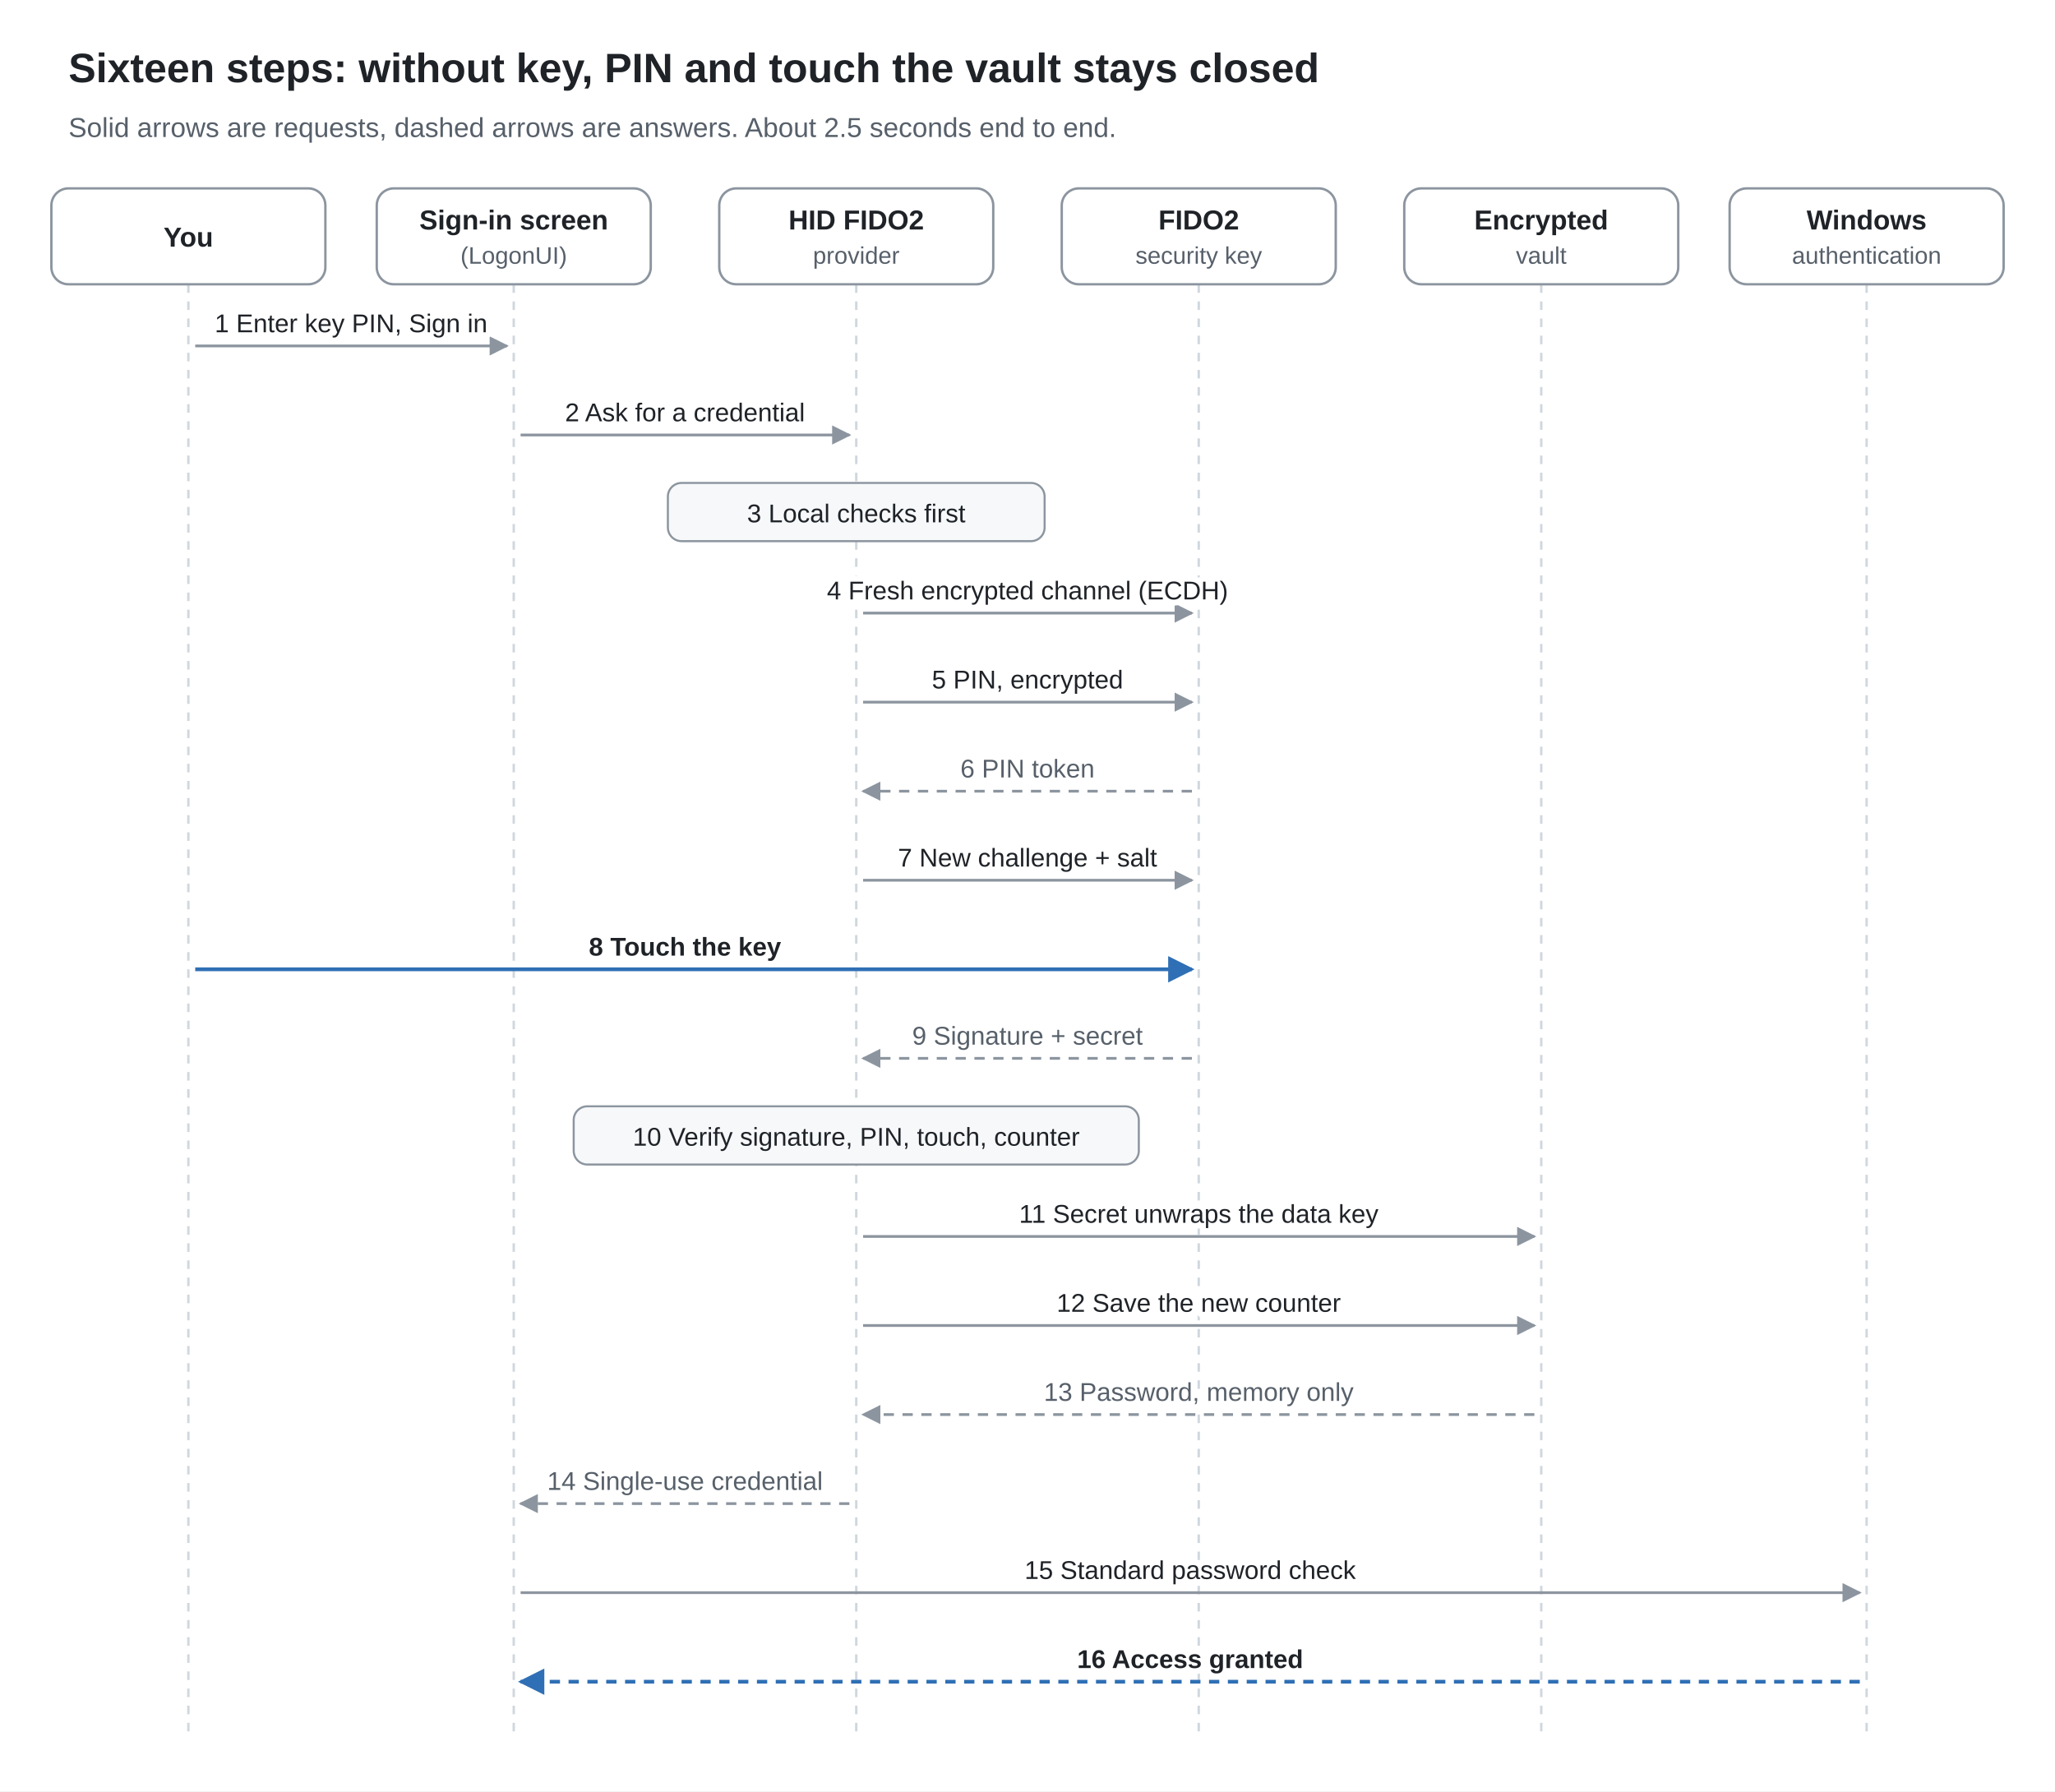
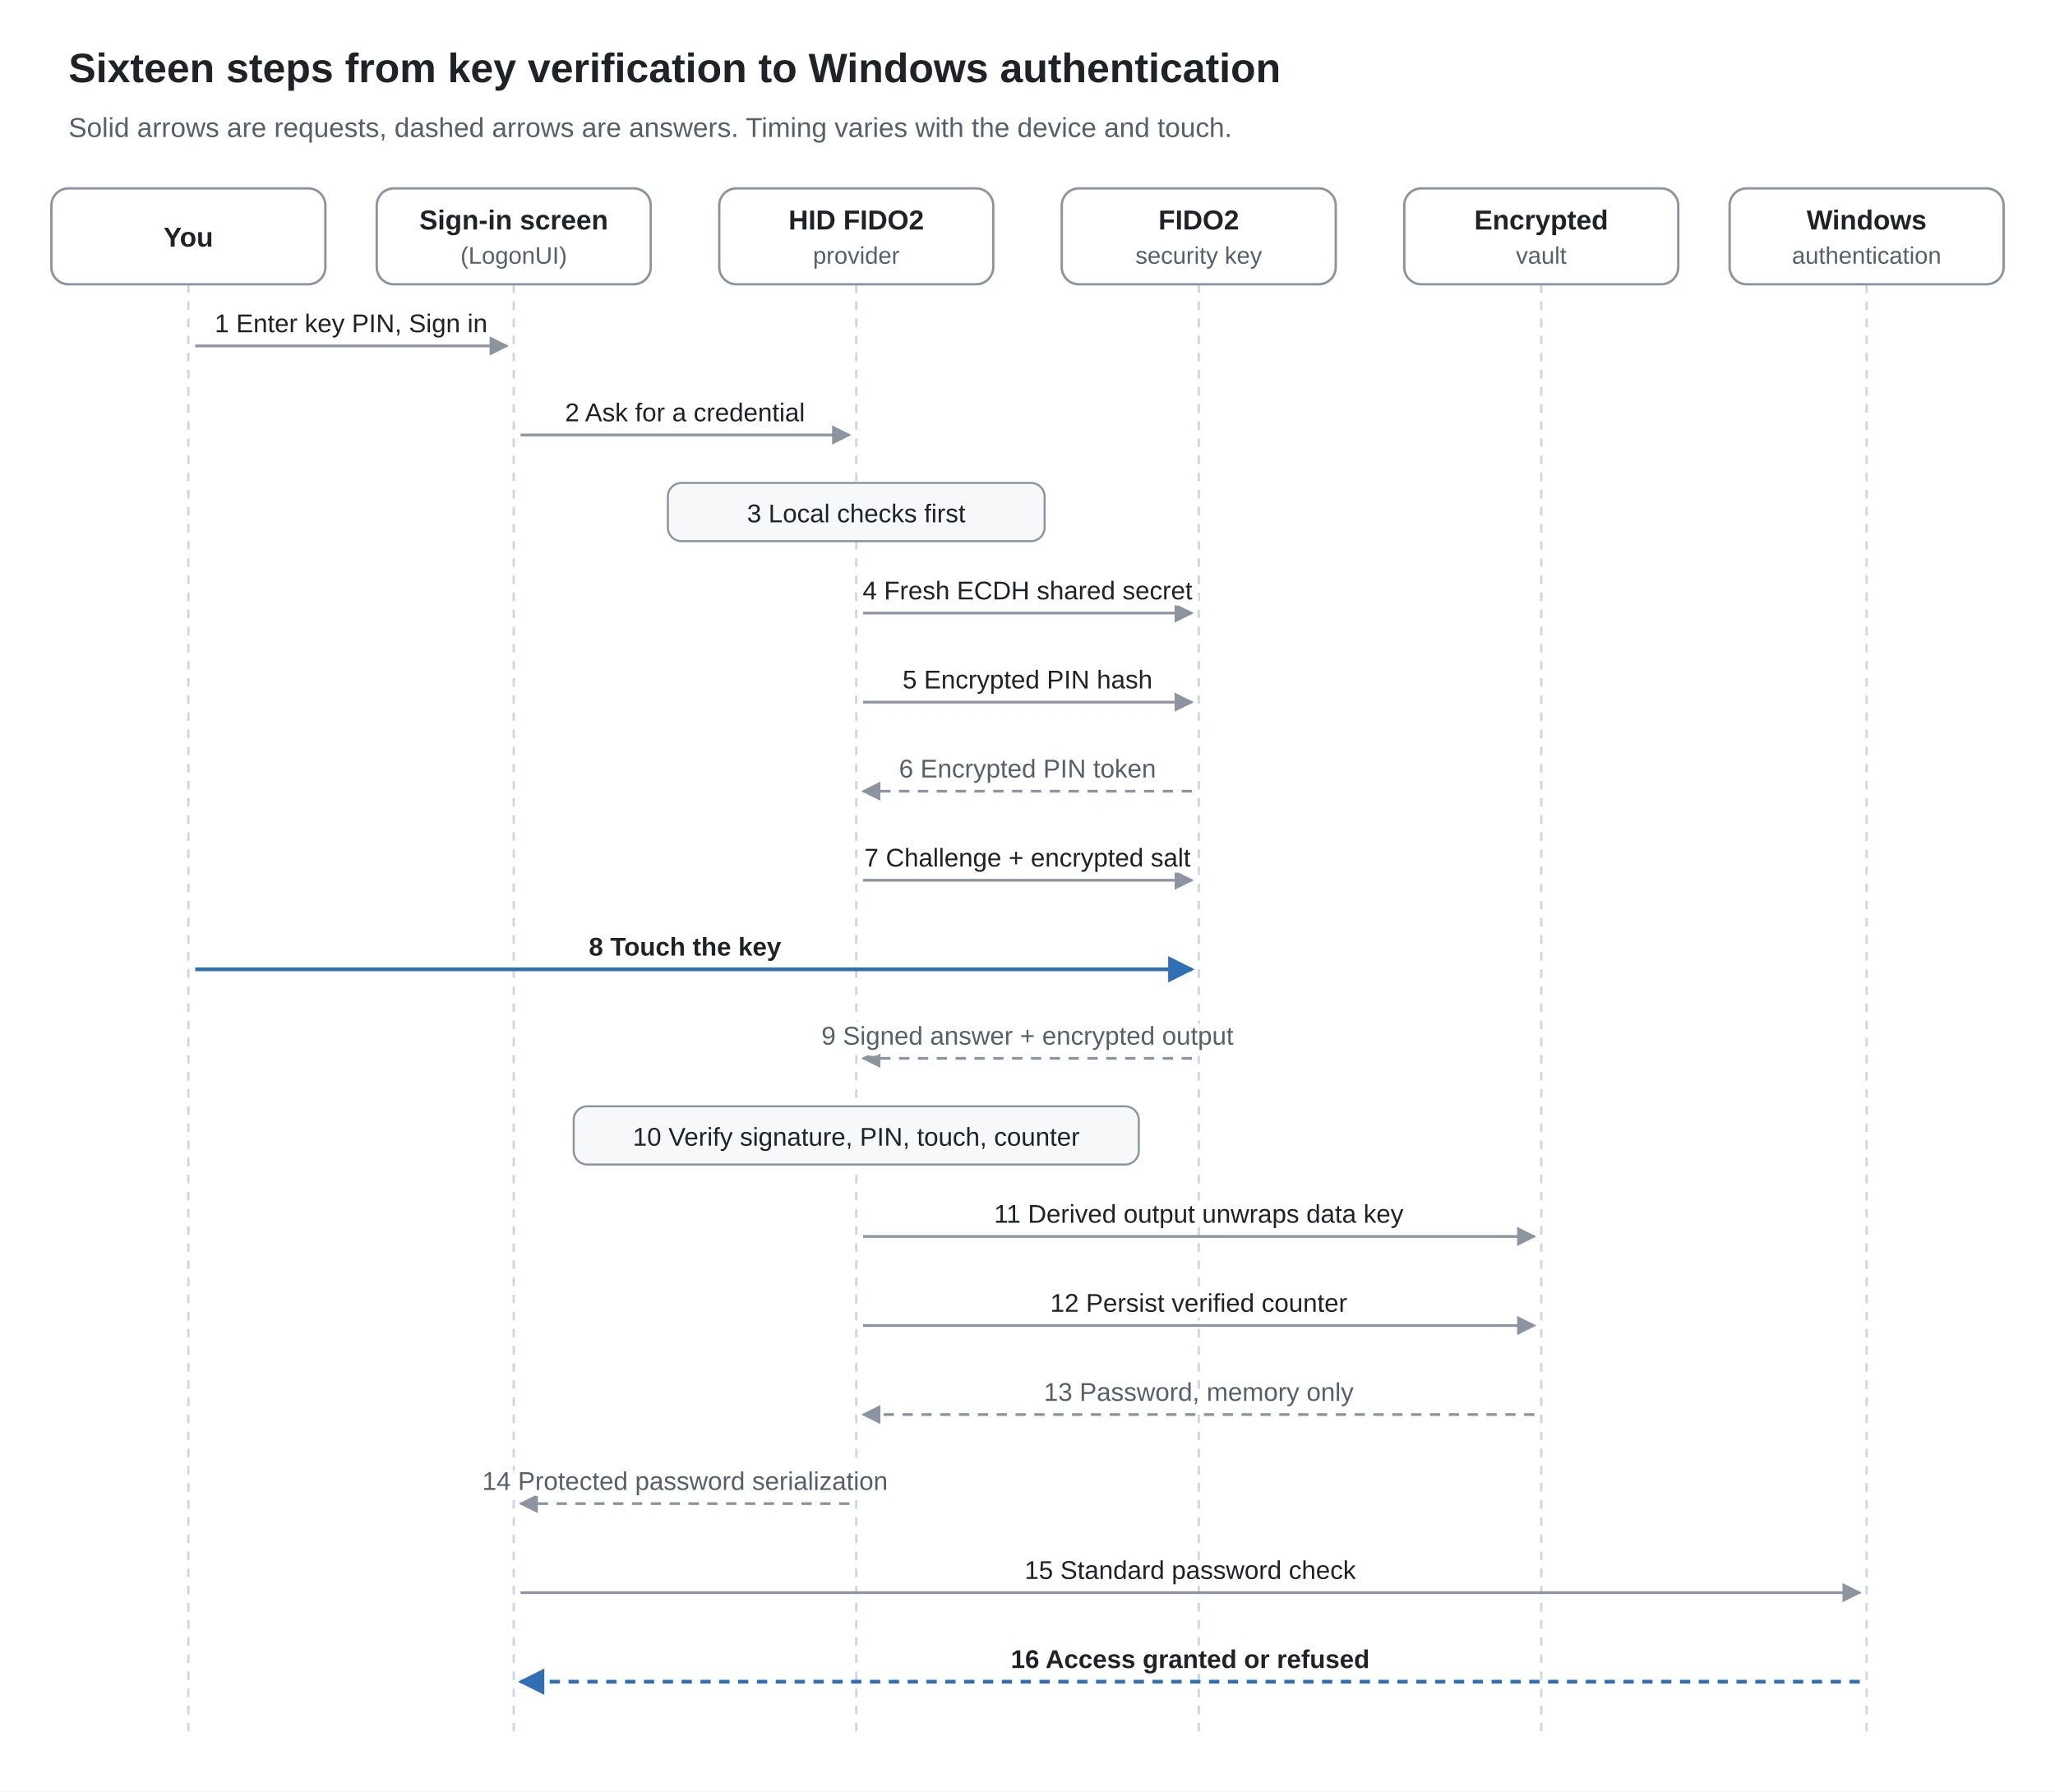
<svg xmlns="http://www.w3.org/2000/svg" width="1200" height="1046" viewBox="0 0 1200 1046" font-family="'Segoe UI', 'Helvetica Neue', Arial, sans-serif">
  <rect width="1200" height="1046" fill="#ffffff" />
  <defs>
    <marker id="a" viewBox="0 0 10 10" refX="9" refY="5" markerWidth="7" markerHeight="7" orient="auto-start-reverse">
      <path d="M0 0L10 5L0 10z" fill="#8c959f" />
    </marker>
    <marker id="b" viewBox="0 0 10 10" refX="9" refY="5" markerWidth="7" markerHeight="7" orient="auto-start-reverse">
      <path d="M0 0L10 5L0 10z" fill="#2f6fb5" />
    </marker>
  </defs>
-   <text x="40" y="48" font-size="24" font-weight="600" fill="#1f2328" text-anchor="start">Sixteen steps: without key, PIN and touch the vault stays closed</text>
-   <text x="40" y="80" font-size="16" font-weight="400" fill="#57606a" text-anchor="start">Solid arrows are requests, dashed arrows are answers. About 2.5 seconds end to end.</text>
+   <text x="40" y="48" font-size="24" font-weight="600" fill="#1f2328" text-anchor="start">Sixteen steps from key verification to Windows authentication</text>
+   <text x="40" y="80" font-size="16" font-weight="400" fill="#57606a" text-anchor="start">Solid arrows are requests, dashed arrows are answers. Timing varies with the device and touch.</text>
  <line x1="110" y1="166" x2="110" y2="1016" stroke="#d0d7de" stroke-width="1.4" stroke-dasharray="5 5" />
  <rect x="30" y="110" width="160" height="56" rx="10" fill="#ffffff" stroke="#8c959f" stroke-width="1.4" />
  <text x="110" y="144" font-size="16" font-weight="600" fill="#1f2328" text-anchor="middle">You</text>
  <line x1="300" y1="166" x2="300" y2="1016" stroke="#d0d7de" stroke-width="1.4" stroke-dasharray="5 5" />
  <rect x="220" y="110" width="160" height="56" rx="10" fill="#ffffff" stroke="#8c959f" stroke-width="1.4" />
  <text x="300" y="134" font-size="16" font-weight="600" fill="#1f2328" text-anchor="middle">Sign-in screen</text>
  <text x="300" y="154" font-size="14" font-weight="400" fill="#57606a" text-anchor="middle">(LogonUI)</text>
  <line x1="500" y1="166" x2="500" y2="1016" stroke="#d0d7de" stroke-width="1.4" stroke-dasharray="5 5" />
  <rect x="420" y="110" width="160" height="56" rx="10" fill="#ffffff" stroke="#8c959f" stroke-width="1.4" />
  <text x="500" y="134" font-size="16" font-weight="600" fill="#1f2328" text-anchor="middle">HID FIDO2</text>
  <text x="500" y="154" font-size="14" font-weight="400" fill="#57606a" text-anchor="middle">provider</text>
  <line x1="700" y1="166" x2="700" y2="1016" stroke="#d0d7de" stroke-width="1.4" stroke-dasharray="5 5" />
  <rect x="620" y="110" width="160" height="56" rx="10" fill="#ffffff" stroke="#8c959f" stroke-width="1.4" />
  <text x="700" y="134" font-size="16" font-weight="600" fill="#1f2328" text-anchor="middle">FIDO2</text>
  <text x="700" y="154" font-size="14" font-weight="400" fill="#57606a" text-anchor="middle">security key</text>
  <line x1="900" y1="166" x2="900" y2="1016" stroke="#d0d7de" stroke-width="1.4" stroke-dasharray="5 5" />
  <rect x="820" y="110" width="160" height="56" rx="10" fill="#ffffff" stroke="#8c959f" stroke-width="1.4" />
  <text x="900" y="134" font-size="16" font-weight="600" fill="#1f2328" text-anchor="middle">Encrypted</text>
  <text x="900" y="154" font-size="14" font-weight="400" fill="#57606a" text-anchor="middle">vault</text>
  <line x1="1090" y1="166" x2="1090" y2="1016" stroke="#d0d7de" stroke-width="1.4" stroke-dasharray="5 5" />
  <rect x="1010" y="110" width="160" height="56" rx="10" fill="#ffffff" stroke="#8c959f" stroke-width="1.4" />
  <text x="1090" y="134" font-size="16" font-weight="600" fill="#1f2328" text-anchor="middle">Windows</text>
  <text x="1090" y="154" font-size="14" font-weight="400" fill="#57606a" text-anchor="middle">authentication</text>
  <path d="M114 202 L296 202" fill="none" stroke="#8c959f" stroke-width="1.6" marker-end="url(#a)" />
  <text x="205.0" y="194" font-size="15" font-weight="400" fill="#1f2328" text-anchor="middle" stroke="#ffffff" stroke-width="7" stroke-linejoin="round" paint-order="stroke">1  Enter key PIN, Sign in</text>
  <path d="M304 254 L496 254" fill="none" stroke="#8c959f" stroke-width="1.6" marker-end="url(#a)" />
  <text x="400.0" y="246" font-size="15" font-weight="400" fill="#1f2328" text-anchor="middle" stroke="#ffffff" stroke-width="7" stroke-linejoin="round" paint-order="stroke">2  Ask for a credential</text>
  <rect x="390.0" y="282" width="220" height="34" rx="8" fill="#f6f8fa" stroke="#8c959f" stroke-width="1.2" />
  <text x="500" y="305" font-size="15" font-weight="400" fill="#1f2328" text-anchor="middle">3  Local checks first</text>
  <path d="M504 358 L696 358" fill="none" stroke="#8c959f" stroke-width="1.6" marker-end="url(#a)" />
-   <text x="600.0" y="350" font-size="15" font-weight="400" fill="#1f2328" text-anchor="middle" stroke="#ffffff" stroke-width="7" stroke-linejoin="round" paint-order="stroke">4  Fresh encrypted channel (ECDH)</text>
+   <text x="600.0" y="350" font-size="15" font-weight="400" fill="#1f2328" text-anchor="middle" stroke="#ffffff" stroke-width="7" stroke-linejoin="round" paint-order="stroke">4  Fresh ECDH shared secret</text>
  <path d="M504 410 L696 410" fill="none" stroke="#8c959f" stroke-width="1.6" marker-end="url(#a)" />
-   <text x="600.0" y="402" font-size="15" font-weight="400" fill="#1f2328" text-anchor="middle" stroke="#ffffff" stroke-width="7" stroke-linejoin="round" paint-order="stroke">5  PIN, encrypted</text>
+   <text x="600.0" y="402" font-size="15" font-weight="400" fill="#1f2328" text-anchor="middle" stroke="#ffffff" stroke-width="7" stroke-linejoin="round" paint-order="stroke">5  Encrypted PIN hash</text>
  <path d="M696 462 L504 462" fill="none" stroke="#8c959f" stroke-width="1.6" stroke-dasharray="6 5" marker-end="url(#a)" />
-   <text x="600.0" y="454" font-size="15" font-weight="400" fill="#57606a" text-anchor="middle" stroke="#ffffff" stroke-width="7" stroke-linejoin="round" paint-order="stroke">6  PIN token</text>
+   <text x="600.0" y="454" font-size="15" font-weight="400" fill="#57606a" text-anchor="middle" stroke="#ffffff" stroke-width="7" stroke-linejoin="round" paint-order="stroke">6  Encrypted PIN token</text>
  <path d="M504 514 L696 514" fill="none" stroke="#8c959f" stroke-width="1.6" marker-end="url(#a)" />
-   <text x="600.0" y="506" font-size="15" font-weight="400" fill="#1f2328" text-anchor="middle" stroke="#ffffff" stroke-width="7" stroke-linejoin="round" paint-order="stroke">7  New challenge + salt</text>
+   <text x="600.0" y="506" font-size="15" font-weight="400" fill="#1f2328" text-anchor="middle" stroke="#ffffff" stroke-width="7" stroke-linejoin="round" paint-order="stroke">7  Challenge + encrypted salt</text>
  <path d="M114 566 L696 566" fill="none" stroke="#2f6fb5" stroke-width="2.2" marker-end="url(#b)" />
  <text x="400.0" y="558" font-size="15" font-weight="600" fill="#1f2328" text-anchor="middle" stroke="#ffffff" stroke-width="7" stroke-linejoin="round" paint-order="stroke">8  Touch the key</text>
  <path d="M696 618 L504 618" fill="none" stroke="#8c959f" stroke-width="1.6" stroke-dasharray="6 5" marker-end="url(#a)" />
-   <text x="600.0" y="610" font-size="15" font-weight="400" fill="#57606a" text-anchor="middle" stroke="#ffffff" stroke-width="7" stroke-linejoin="round" paint-order="stroke">9  Signature + secret</text>
+   <text x="600.0" y="610" font-size="15" font-weight="400" fill="#57606a" text-anchor="middle" stroke="#ffffff" stroke-width="7" stroke-linejoin="round" paint-order="stroke">9  Signed answer + encrypted output</text>
  <rect x="335.0" y="646" width="330" height="34" rx="8" fill="#f6f8fa" stroke="#8c959f" stroke-width="1.2" />
  <text x="500" y="669" font-size="15" font-weight="400" fill="#1f2328" text-anchor="middle">10  Verify signature, PIN, touch, counter</text>
  <path d="M504 722 L896 722" fill="none" stroke="#8c959f" stroke-width="1.6" marker-end="url(#a)" />
-   <text x="700.0" y="714" font-size="15" font-weight="400" fill="#1f2328" text-anchor="middle" stroke="#ffffff" stroke-width="7" stroke-linejoin="round" paint-order="stroke">11  Secret unwraps the data key</text>
+   <text x="700.0" y="714" font-size="15" font-weight="400" fill="#1f2328" text-anchor="middle" stroke="#ffffff" stroke-width="7" stroke-linejoin="round" paint-order="stroke">11  Derived output unwraps data key</text>
  <path d="M504 774 L896 774" fill="none" stroke="#8c959f" stroke-width="1.6" marker-end="url(#a)" />
-   <text x="700.0" y="766" font-size="15" font-weight="400" fill="#1f2328" text-anchor="middle" stroke="#ffffff" stroke-width="7" stroke-linejoin="round" paint-order="stroke">12  Save the new counter</text>
+   <text x="700.0" y="766" font-size="15" font-weight="400" fill="#1f2328" text-anchor="middle" stroke="#ffffff" stroke-width="7" stroke-linejoin="round" paint-order="stroke">12  Persist verified counter</text>
  <path d="M896 826 L504 826" fill="none" stroke="#8c959f" stroke-width="1.6" stroke-dasharray="6 5" marker-end="url(#a)" />
  <text x="700.0" y="818" font-size="15" font-weight="400" fill="#57606a" text-anchor="middle" stroke="#ffffff" stroke-width="7" stroke-linejoin="round" paint-order="stroke">13  Password, memory only</text>
  <path d="M496 878 L304 878" fill="none" stroke="#8c959f" stroke-width="1.6" stroke-dasharray="6 5" marker-end="url(#a)" />
-   <text x="400.0" y="870" font-size="15" font-weight="400" fill="#57606a" text-anchor="middle" stroke="#ffffff" stroke-width="7" stroke-linejoin="round" paint-order="stroke">14  Single-use credential</text>
+   <text x="400.0" y="870" font-size="15" font-weight="400" fill="#57606a" text-anchor="middle" stroke="#ffffff" stroke-width="7" stroke-linejoin="round" paint-order="stroke">14  Protected password serialization</text>
  <path d="M304 930 L1086 930" fill="none" stroke="#8c959f" stroke-width="1.6" marker-end="url(#a)" />
  <text x="695.0" y="922" font-size="15" font-weight="400" fill="#1f2328" text-anchor="middle" stroke="#ffffff" stroke-width="7" stroke-linejoin="round" paint-order="stroke">15  Standard password check</text>
  <path d="M1086 982 L304 982" fill="none" stroke="#2f6fb5" stroke-width="2.2" stroke-dasharray="6 5" marker-end="url(#b)" />
-   <text x="695.0" y="974" font-size="15" font-weight="600" fill="#1f2328" text-anchor="middle" stroke="#ffffff" stroke-width="7" stroke-linejoin="round" paint-order="stroke">16  Access granted</text>
+   <text x="695.0" y="974" font-size="15" font-weight="600" fill="#1f2328" text-anchor="middle" stroke="#ffffff" stroke-width="7" stroke-linejoin="round" paint-order="stroke">16  Access granted or refused</text>
</svg>
